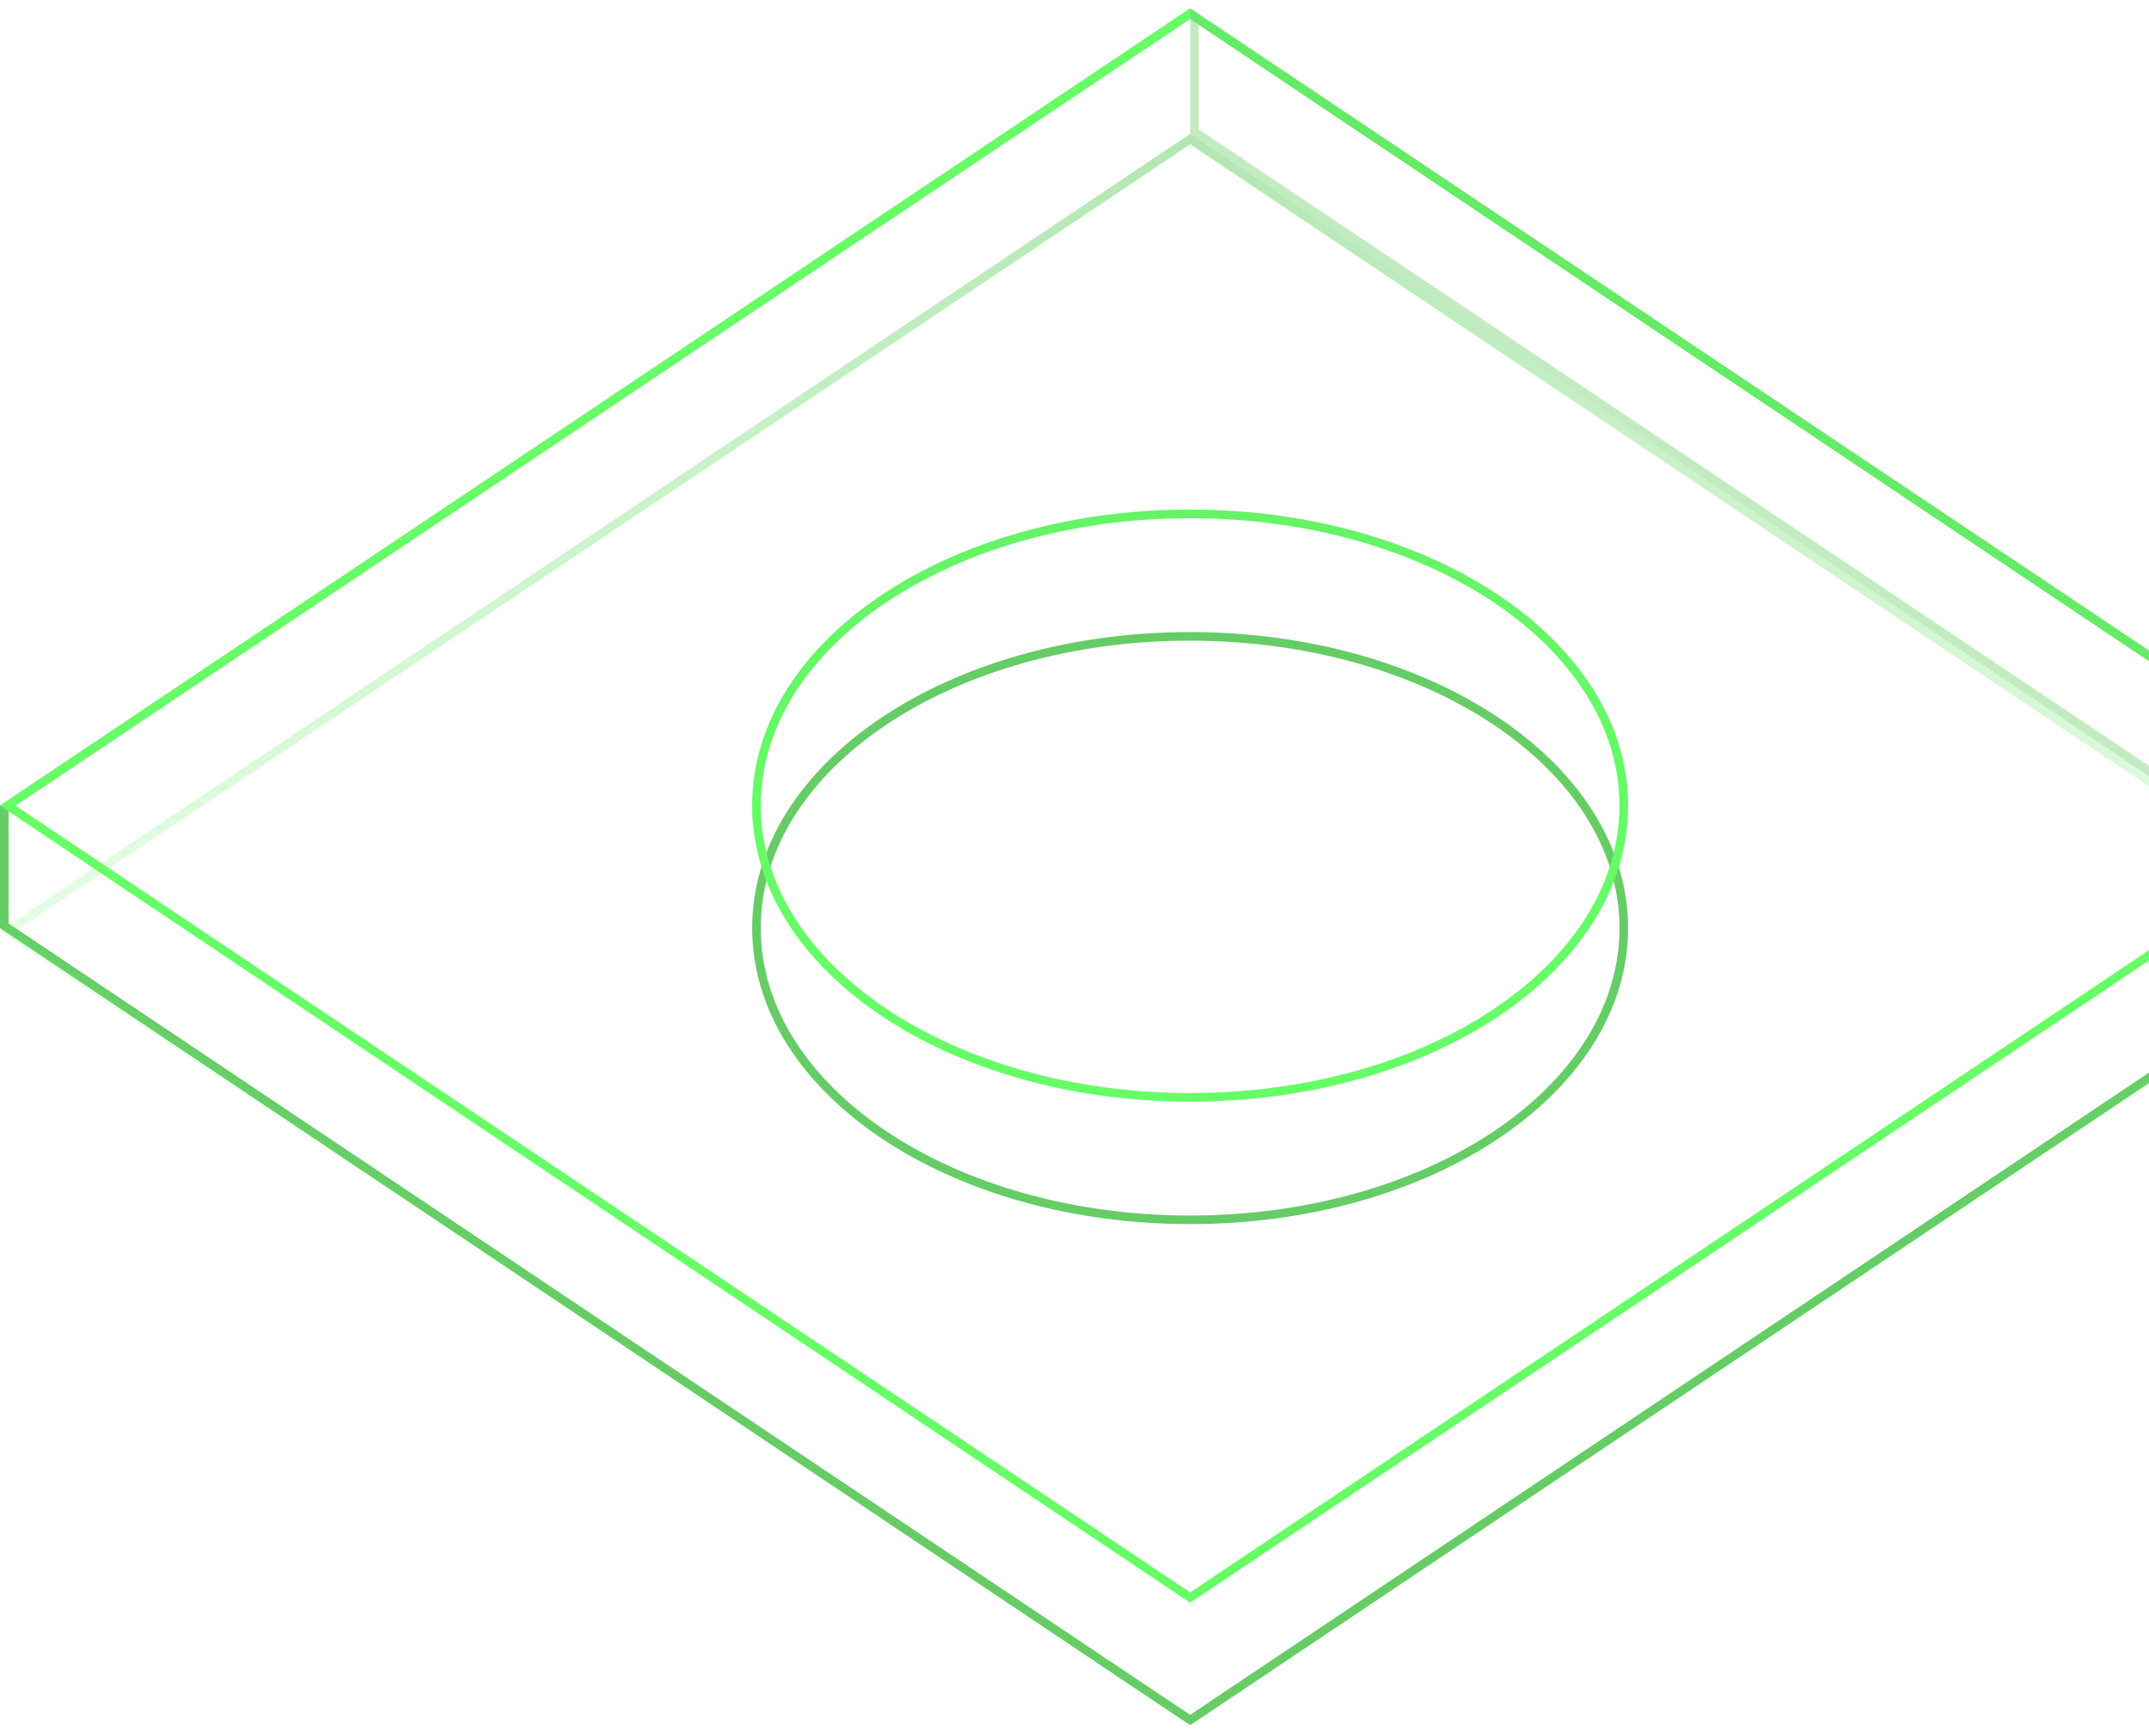
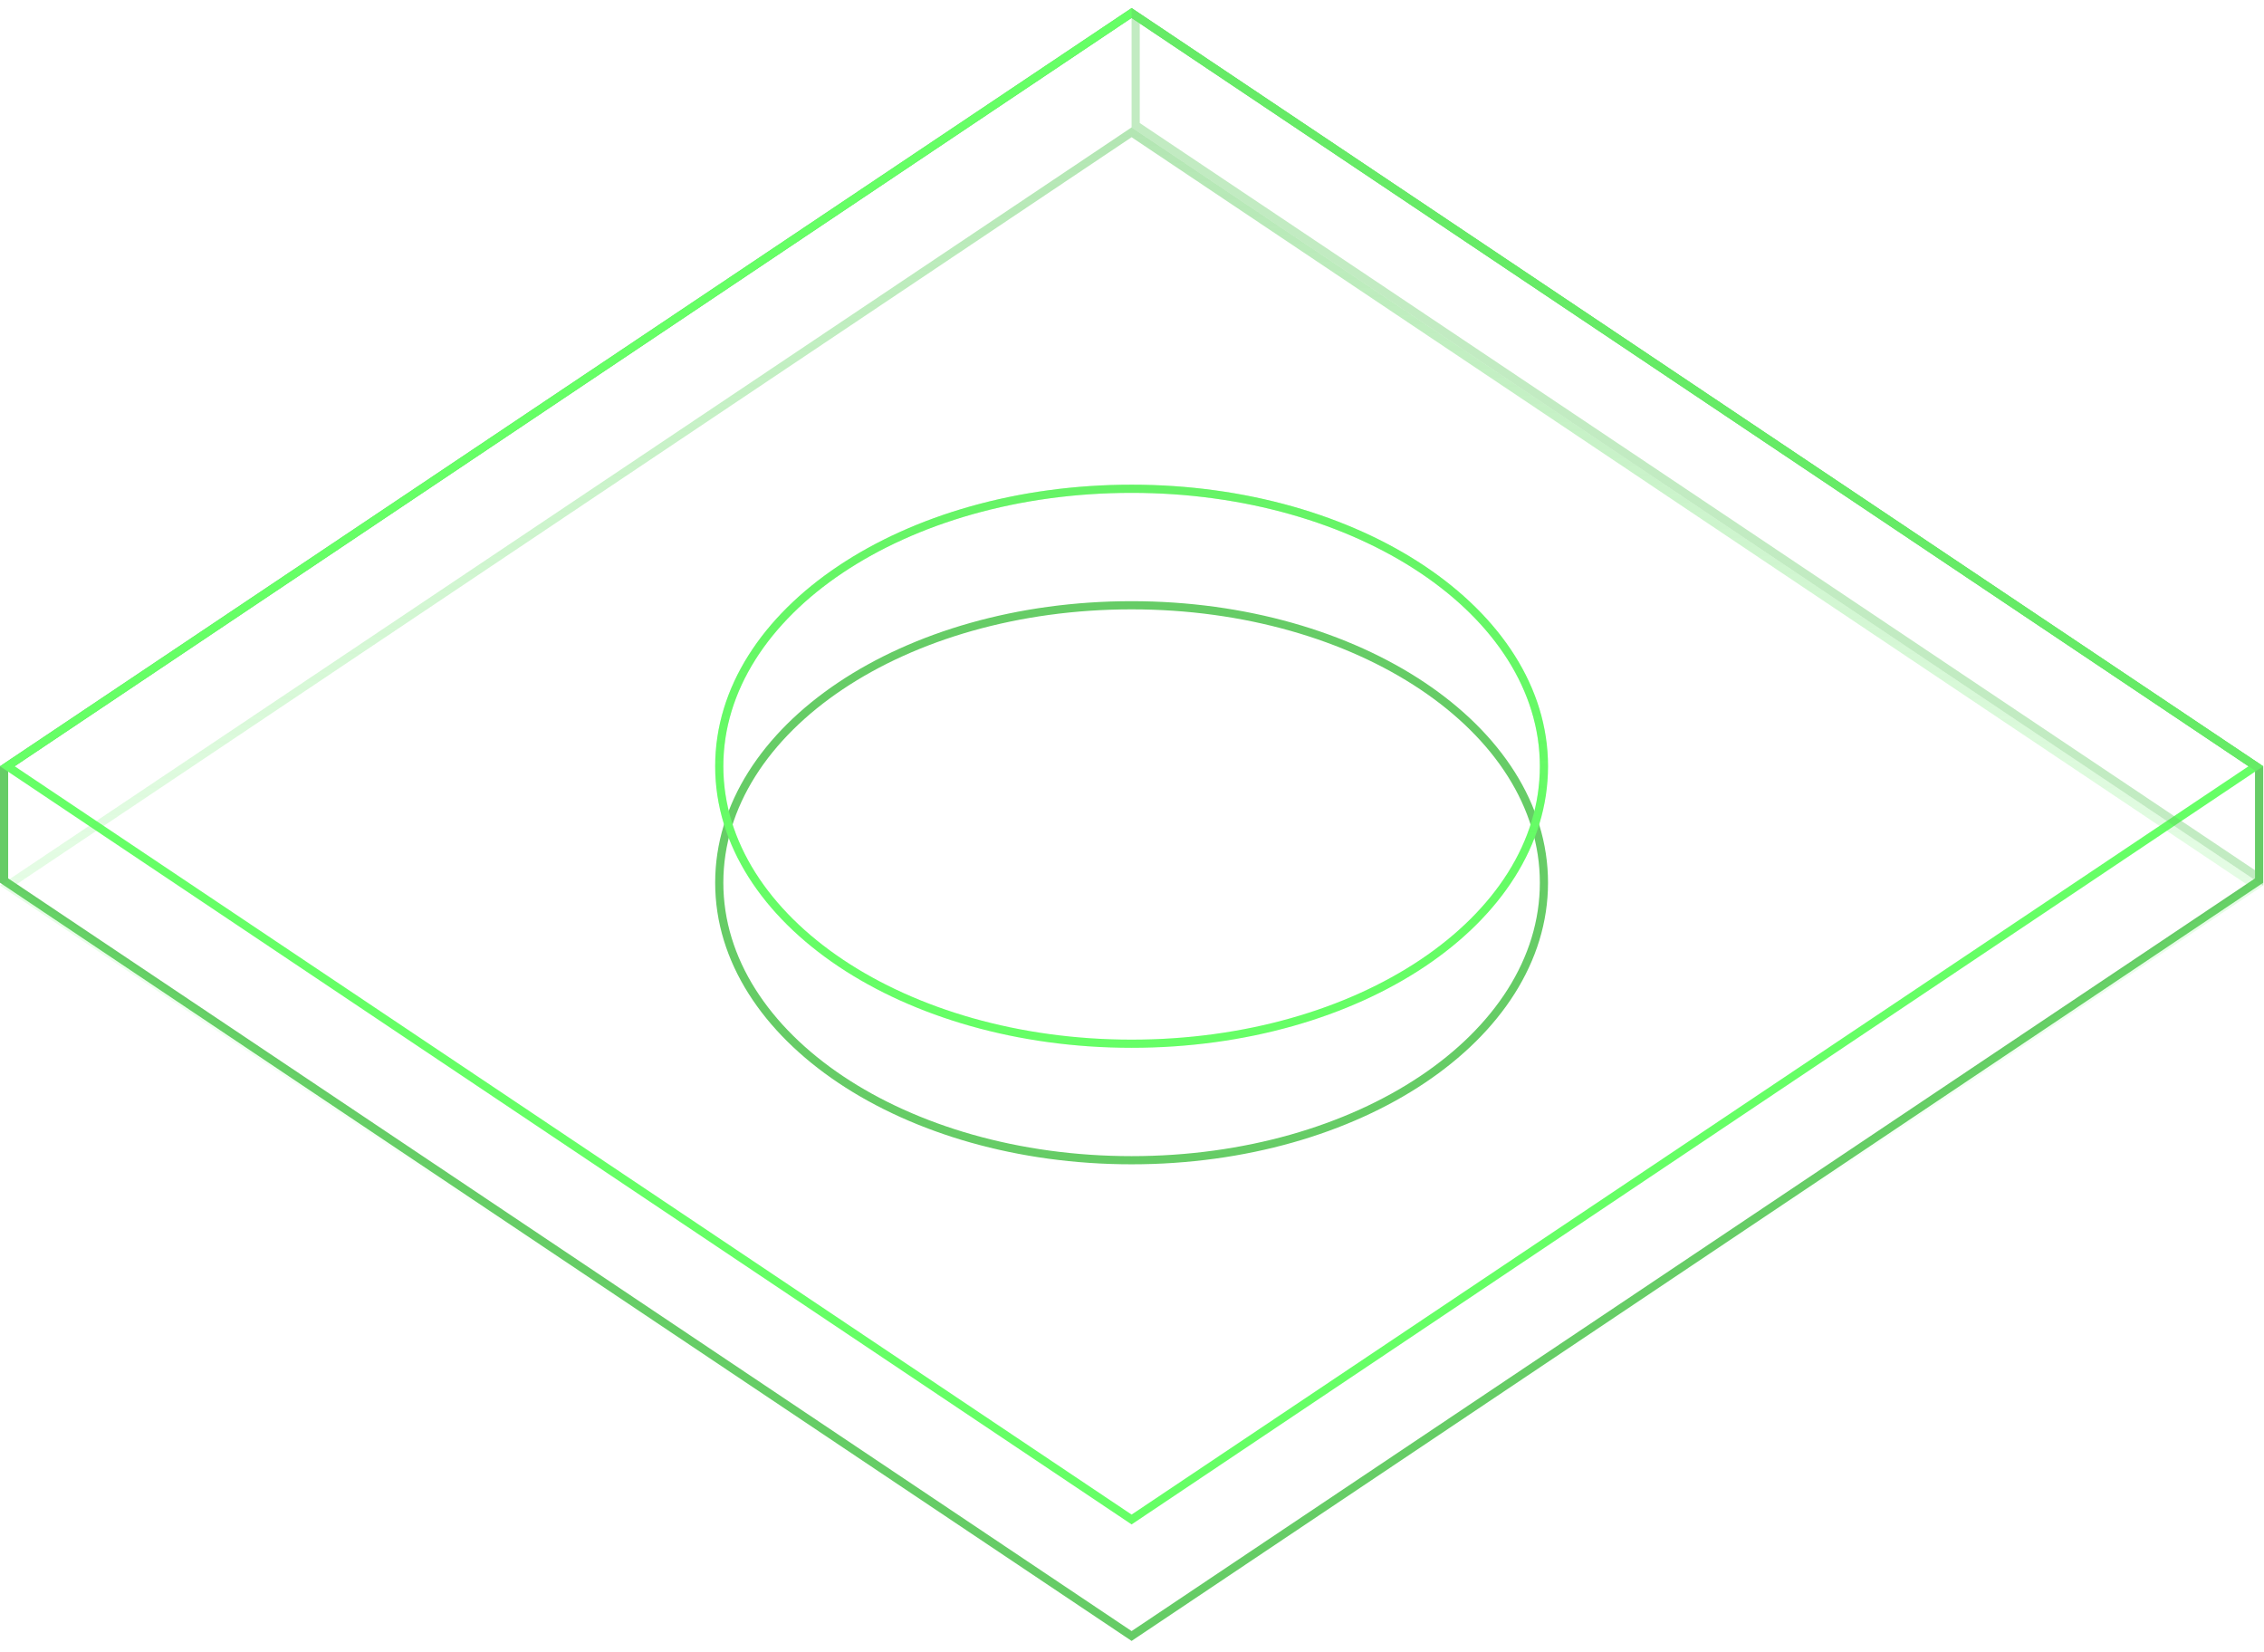
- <svg xmlns="http://www.w3.org/2000/svg" width="250" height="202" viewBox="0 0 250 202" fill="none">
+ <svg xmlns="http://www.w3.org/2000/svg" width="277" height="202" viewBox="0 0 277 202" fill="none">
  <path d="M0.5 94.006L138.451 1.589L276.401 94.006V107.725L138.451 200.142L0.5 107.725V94.006ZM138.451 74.046C124.54 74.046 111.953 77.803 102.829 83.914C93.707 90.023 88.001 98.522 88.001 107.991C88.001 117.462 93.733 125.961 102.866 132.069C112.003 138.18 124.59 141.937 138.451 141.937C152.312 141.937 164.899 138.18 174.035 132.069C183.168 125.961 188.9 117.462 188.9 107.991C188.9 98.521 183.168 90.022 174.035 83.914C164.899 77.803 152.312 74.046 138.451 74.046Z" stroke="#66CC66" />
  <path d="M0.898 93.74L138.451 1.589L276.003 93.74L138.451 185.89L0.898 93.74ZM138.451 59.794C124.54 59.794 111.953 63.551 102.829 69.662C93.707 75.771 88.001 84.27 88.001 93.74C88.001 103.21 93.733 111.709 102.866 117.817C112.003 123.928 124.59 127.685 138.451 127.685C152.361 127.685 164.948 123.928 174.072 117.817C183.194 111.708 188.9 103.209 188.9 93.74C188.9 84.269 183.168 75.77 174.035 69.662C164.899 63.551 152.312 59.794 138.451 59.794Z" stroke="#66FF66" />
  <path d="M0.898 108.336L138.451 16.186L276.003 108.336L138.451 200.486L0.898 108.336ZM138.451 59.794C124.54 59.794 111.953 63.551 102.829 69.662C93.707 75.771 88.001 84.27 88.001 93.74C88.001 103.21 93.733 111.709 102.866 117.817C112.003 123.928 124.59 127.685 138.451 127.685C152.361 127.685 164.948 123.928 174.072 117.817C183.194 111.708 188.9 103.209 188.9 93.74C188.9 84.269 183.168 75.77 174.035 69.662C164.899 63.551 152.312 59.794 138.451 59.794Z" stroke="url(#paint0_linear)" />
  <path opacity="0.4" d="M276.401 107.399L138.95 15.317V1.924L276.401 94.006V107.399Z" stroke="#66CC66" />
  <defs>
    <linearGradient id="paint0_linear" x1="138.423" y1="201.056" x2="138.423" y2="15.628" gradientUnits="userSpaceOnUse">
      <stop stop-color="#66FF66" stop-opacity="0" />
      <stop offset="0.296" stop-color="#66FD66" stop-opacity="0.031" />
      <stop offset="1" stop-color="#66CC66" stop-opacity="0.5" />
    </linearGradient>
  </defs>
</svg>
